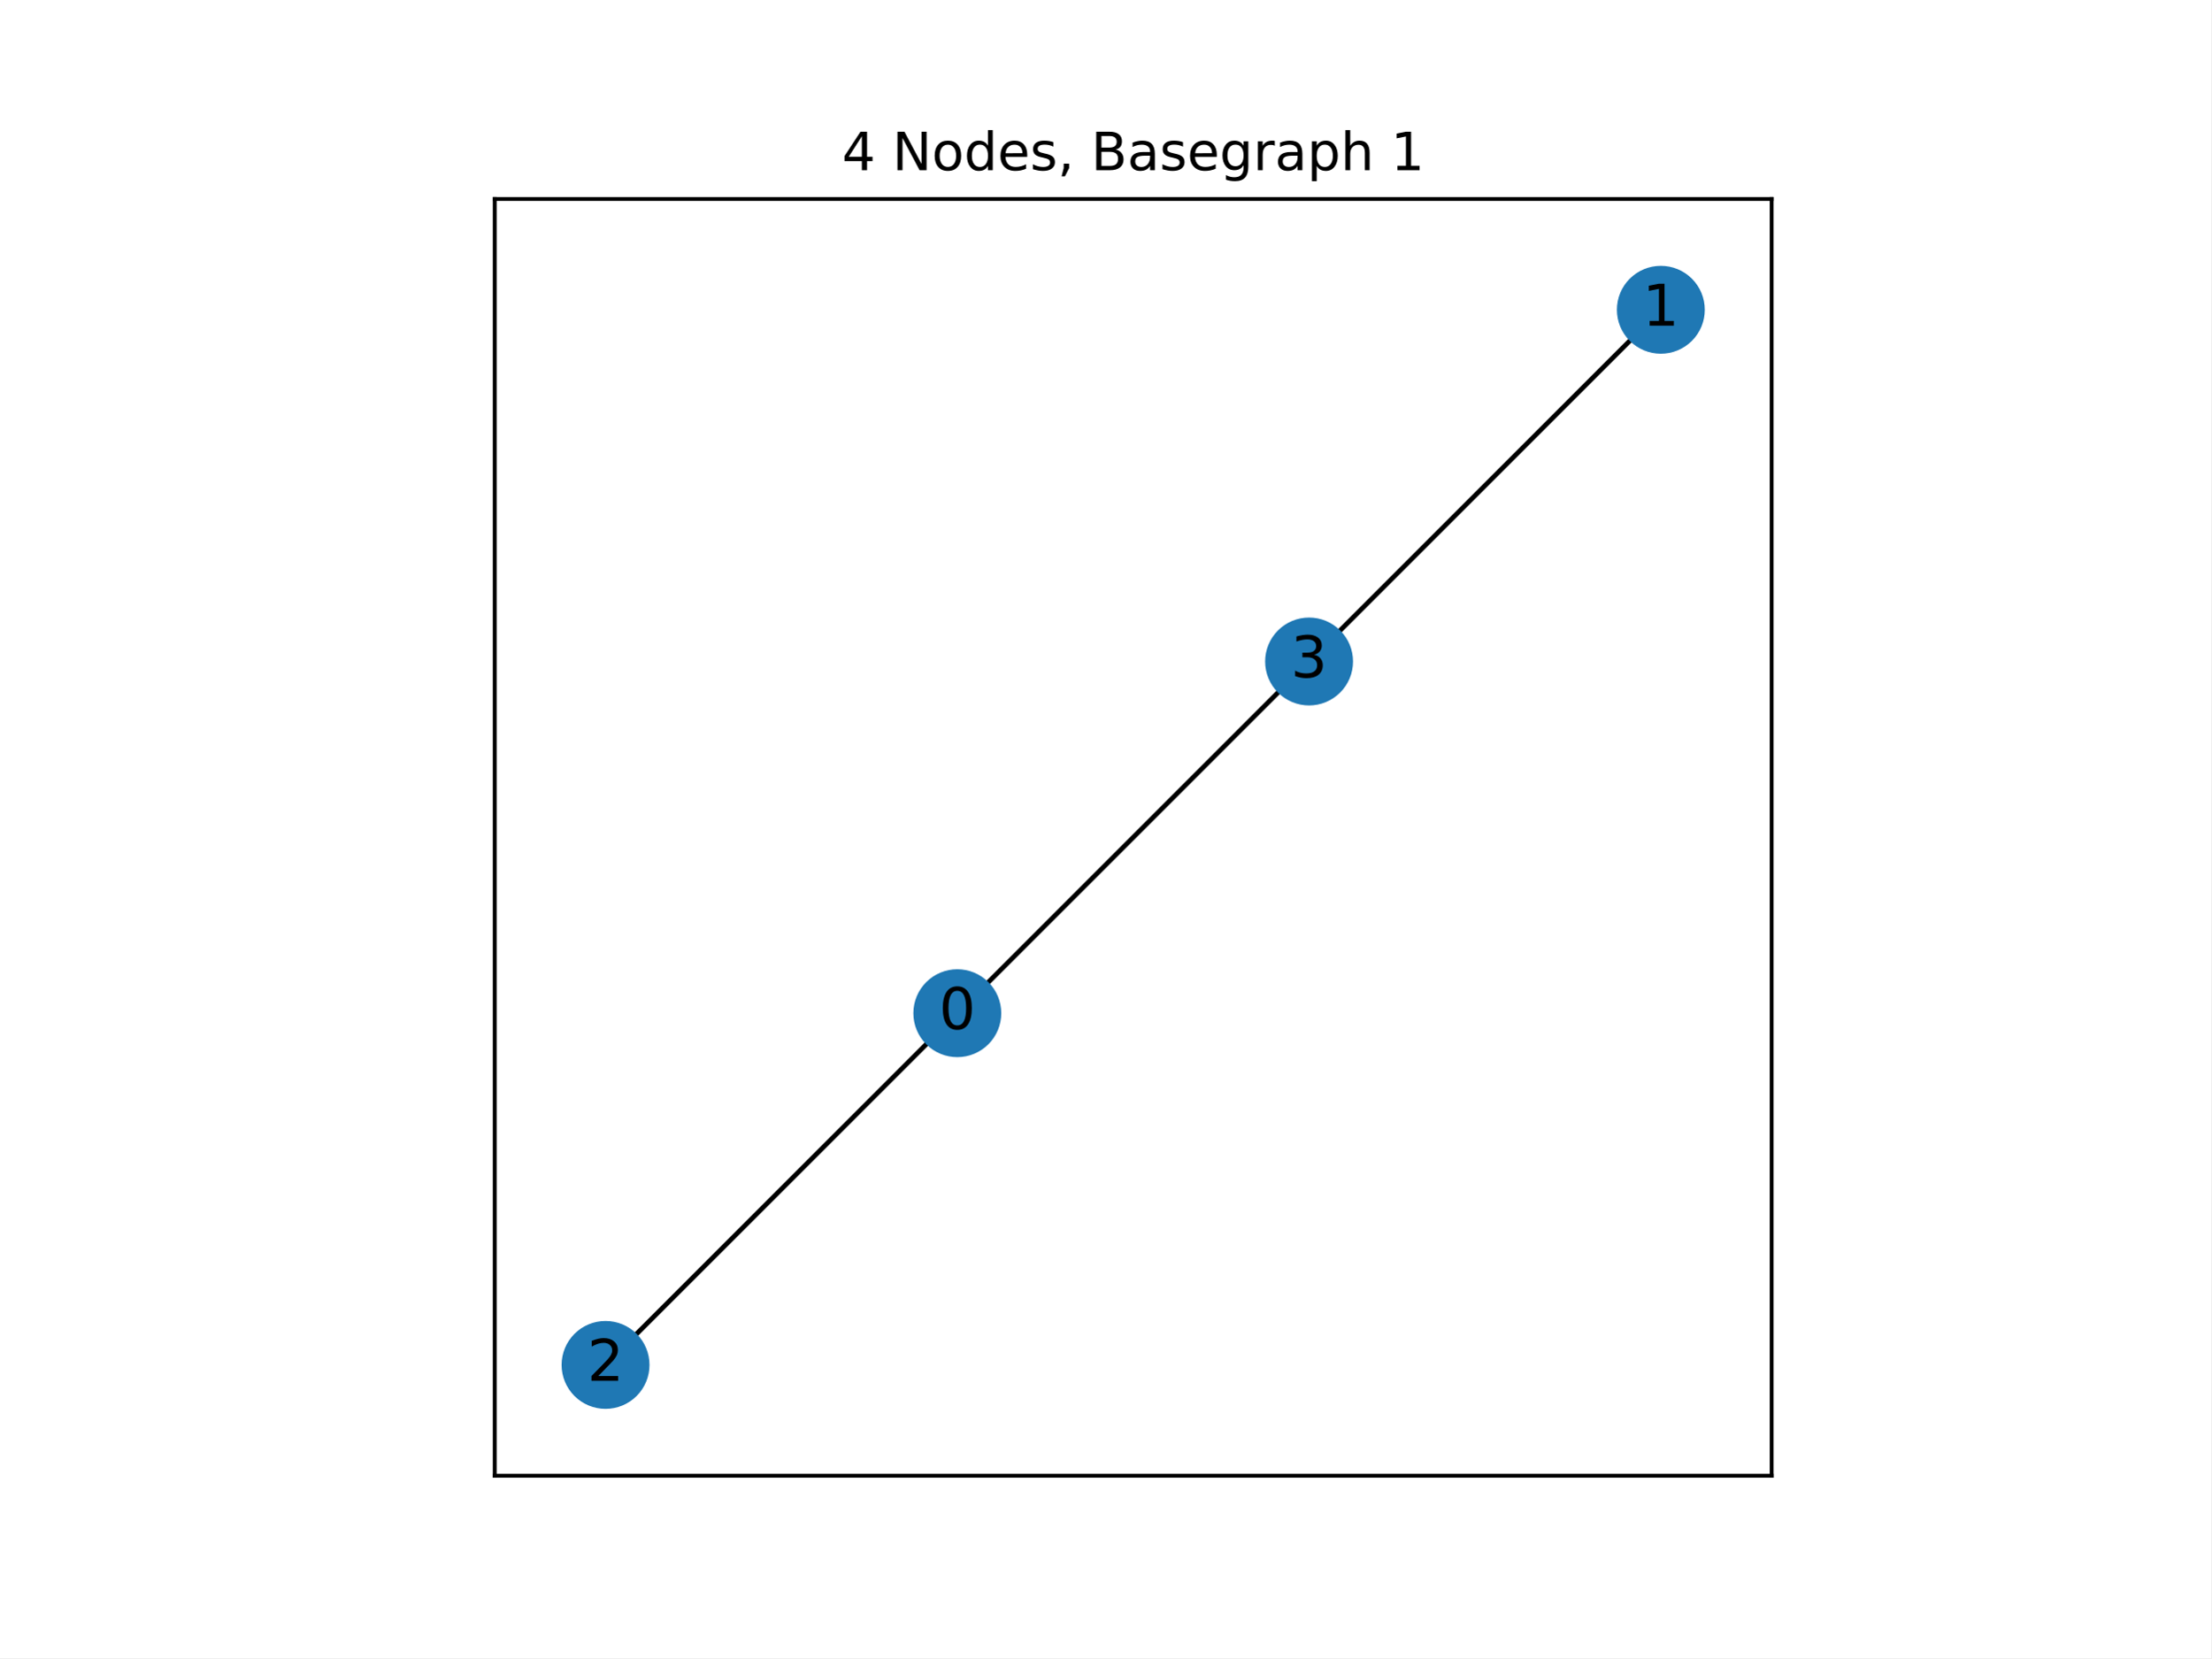
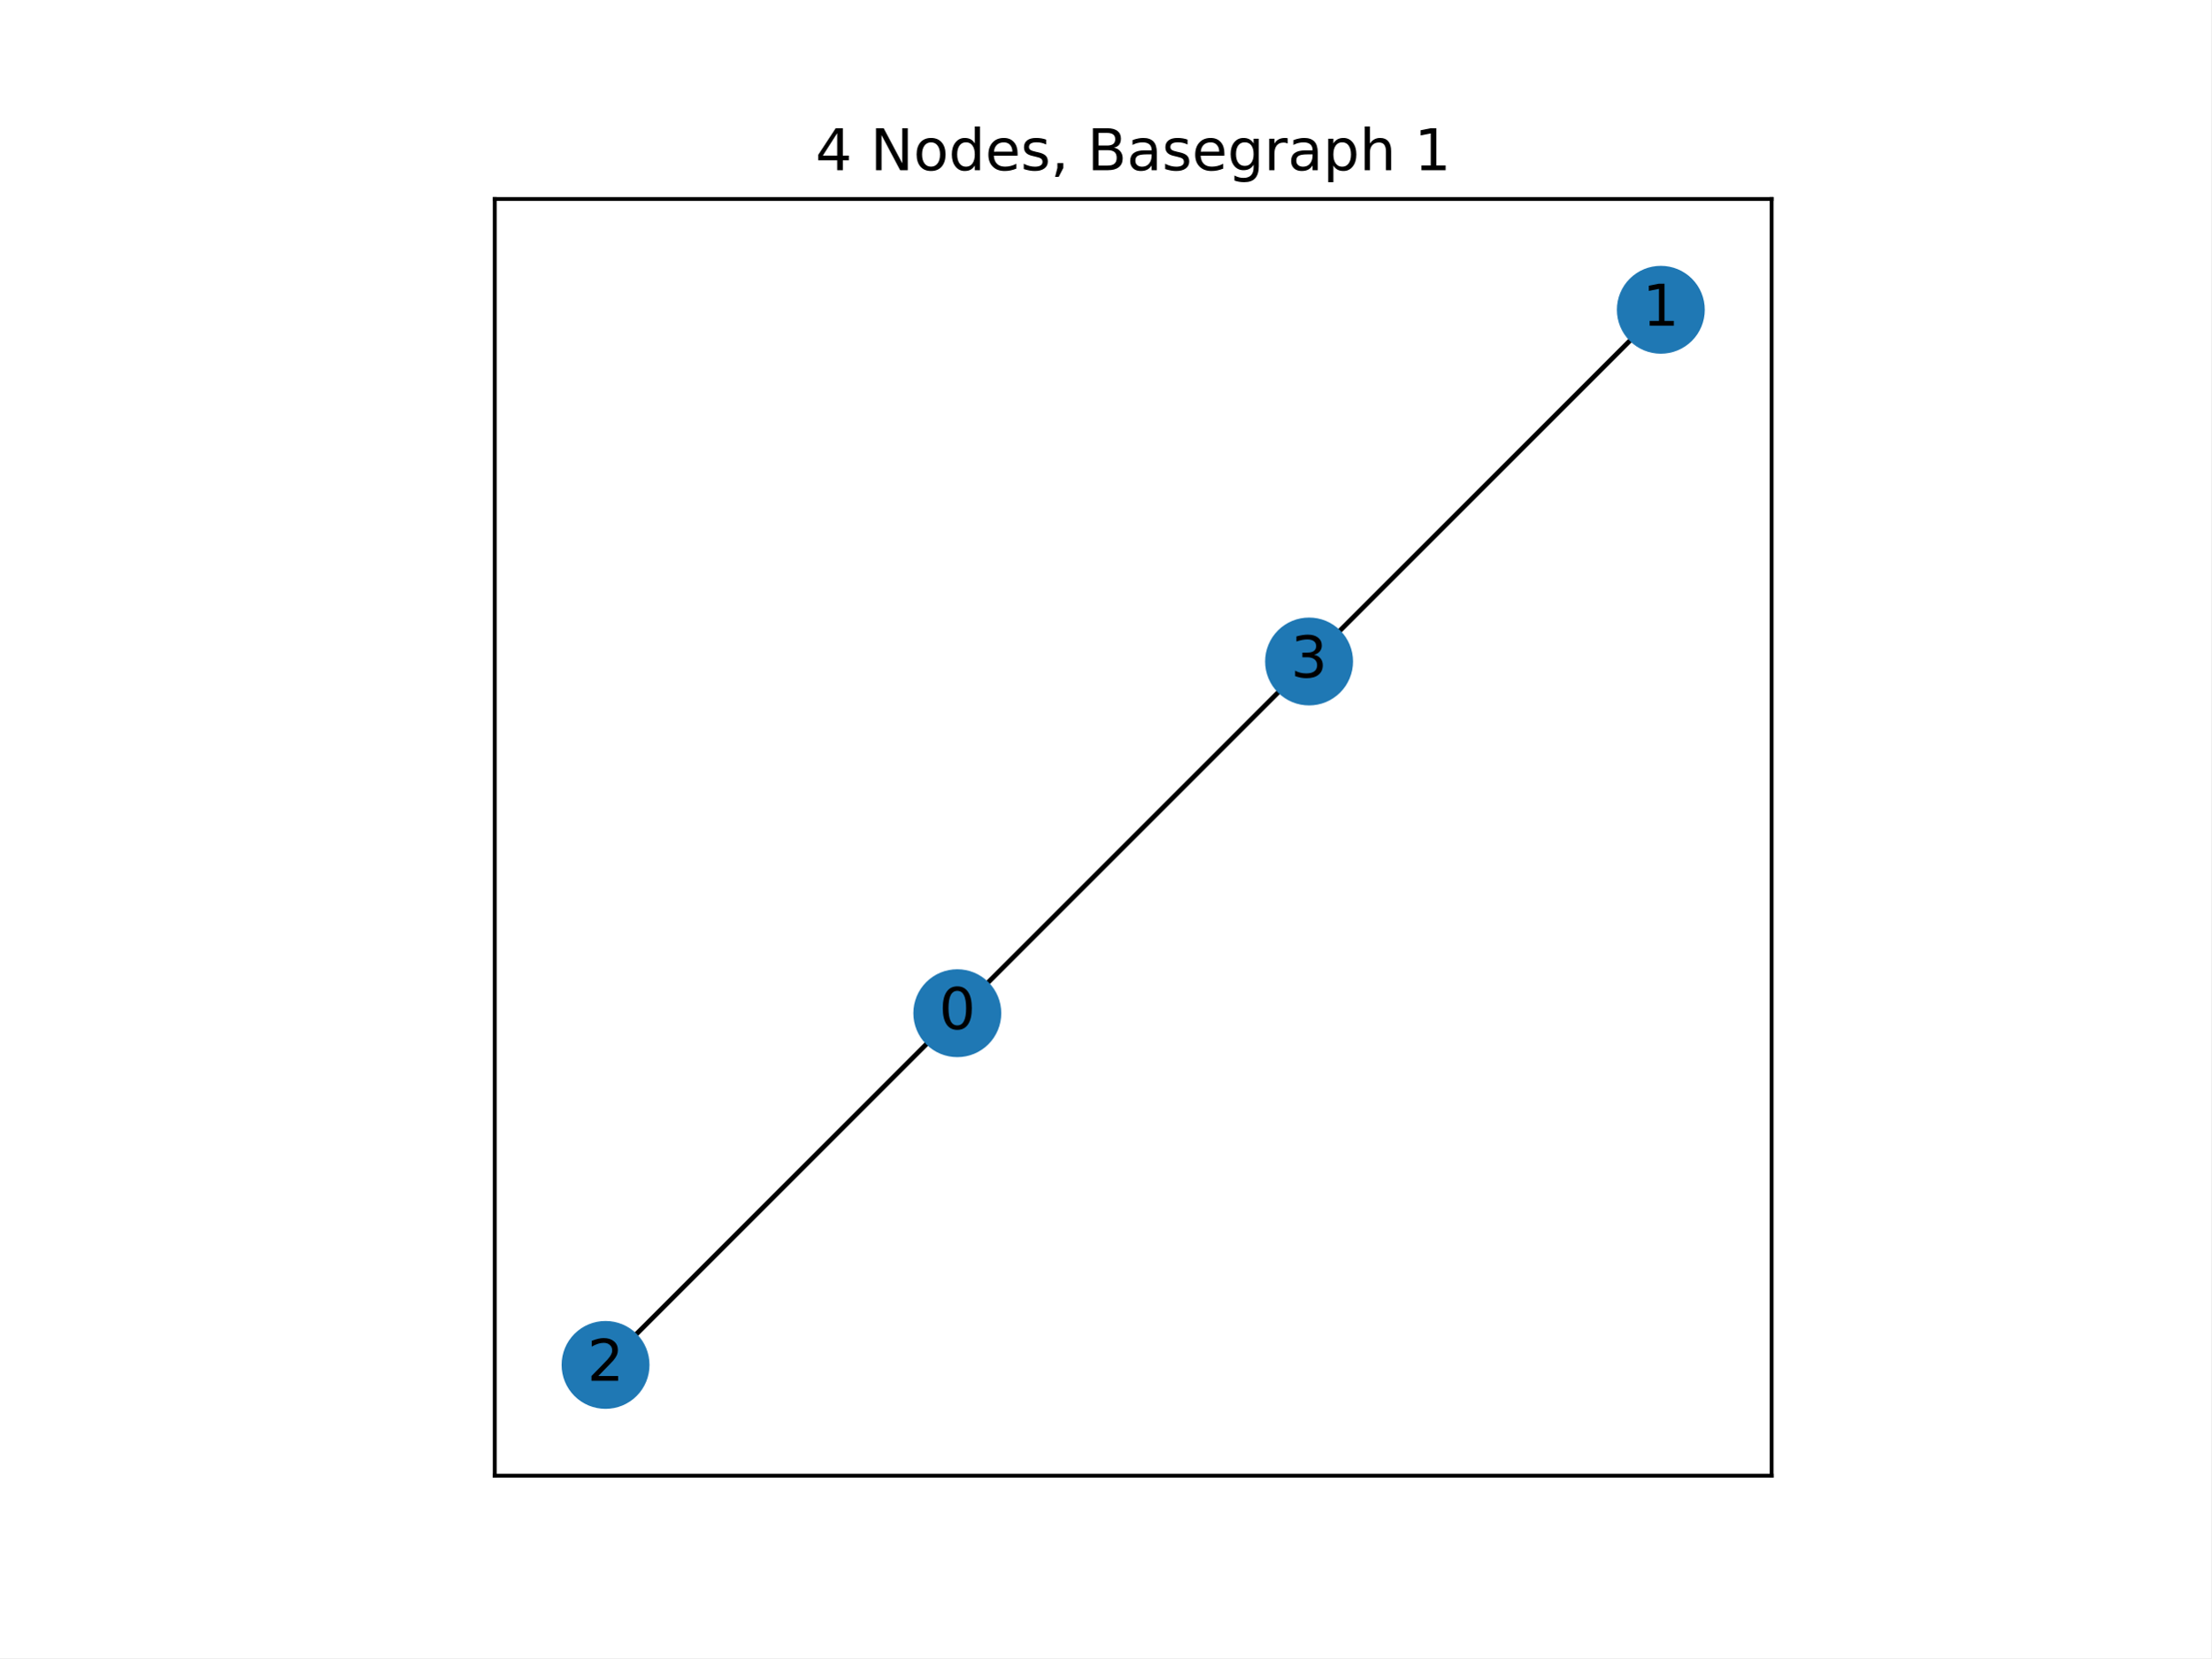
<svg xmlns="http://www.w3.org/2000/svg" xmlns:xlink="http://www.w3.org/1999/xlink" width="460.8pt" height="345.6pt" viewBox="0 0 460.8 345.6" version="1.1">
  <defs>
    <style type="text/css">*{stroke-linejoin: round; stroke-linecap: butt}</style>
  </defs>
  <g id="figure_1">
    <g id="patch_1">
      <path d="M 0 345.6  L 460.8 345.6  L 460.8 0  L 0 0  z " style="fill: #ffffff" />
    </g>
    <g id="axes_1">
      <g id="patch_2">
        <path d="M 103.104 307.584  L 369.216 307.584  L 369.216 41.472  L 103.104 41.472  z " style="fill: #ffffff" />
      </g>
      <g id="LineCollection_1">
-         <path d="M 199.505 211.183  L 126.196 284.492  " clip-path="url(#pd11bd6c689)" style="fill: none; stroke: #000000" />
-         <path d="M 199.505 211.183  L 272.815 137.873  " clip-path="url(#pd11bd6c689)" style="fill: none; stroke: #000000" />
-         <path d="M 346.124 64.564  L 272.815 137.873  " clip-path="url(#pd11bd6c689)" style="fill: none; stroke: #000000" />
+         <path d="M 199.505 211.183  L 126.196 284.492  " clip-path="url(#pf88142b792)" style="fill: none; stroke: #000000" />
+         <path d="M 199.505 211.183  L 272.815 137.873  " clip-path="url(#pf88142b792)" style="fill: none; stroke: #000000" />
+         <path d="M 346.124 64.564  L 272.815 137.873  " clip-path="url(#pf88142b792)" style="fill: none; stroke: #000000" />
      </g>
      <g id="matplotlib.axis_1">
        <g id="xtick_1" />
        <g id="xtick_2" />
        <g id="xtick_3" />
        <g id="xtick_4" />
        <g id="xtick_5" />
      </g>
      <g id="matplotlib.axis_2">
        <g id="ytick_1" />
        <g id="ytick_2" />
        <g id="ytick_3" />
        <g id="ytick_4" />
        <g id="ytick_5" />
      </g>
      <g id="PathCollection_1">
        <defs>
-           <path id="me126b31f47" d="M 0 8.66  C 2.297 8.66 4.5 7.748 6.124 6.124  C 7.748 4.5 8.66 2.297 8.66 0  C 8.66 -2.297 7.748 -4.5 6.124 -6.124  C 4.5 -7.748 2.297 -8.66 0 -8.66  C -2.297 -8.66 -4.5 -7.748 -6.124 -6.124  C -7.748 -4.5 -8.66 -2.297 -8.66 0  C -8.66 2.297 -7.748 4.5 -6.124 6.124  C -4.5 7.748 -2.297 8.66 0 8.66  z " style="stroke: #1f78b4" />
+           <path id="mb47e2f1e0c" d="M 0 8.66  C 2.297 8.66 4.5 7.748 6.124 6.124  C 7.748 4.5 8.66 2.297 8.66 0  C 8.66 -2.297 7.748 -4.5 6.124 -6.124  C 4.5 -7.748 2.297 -8.66 0 -8.66  C -2.297 -8.66 -4.5 -7.748 -6.124 -6.124  C -7.748 -4.5 -8.66 -2.297 -8.66 0  C -8.66 2.297 -7.748 4.5 -6.124 6.124  C -4.5 7.748 -2.297 8.66 0 8.66  z " style="stroke: #1f78b4" />
        </defs>
-         <g clip-path="url(#pd11bd6c689)">
-           <use xlink:href="#me126b31f47" x="199.505" y="211.183" style="fill: #1f78b4; stroke: #1f78b4" />
-           <use xlink:href="#me126b31f47" x="346.124" y="64.564" style="fill: #1f78b4; stroke: #1f78b4" />
-           <use xlink:href="#me126b31f47" x="126.196" y="284.492" style="fill: #1f78b4; stroke: #1f78b4" />
-           <use xlink:href="#me126b31f47" x="272.815" y="137.873" style="fill: #1f78b4; stroke: #1f78b4" />
+         <g clip-path="url(#pf88142b792)">
+           <use xlink:href="#mb47e2f1e0c" x="199.505" y="211.183" style="fill: #1f78b4; stroke: #1f78b4" />
+           <use xlink:href="#mb47e2f1e0c" x="346.124" y="64.564" style="fill: #1f78b4; stroke: #1f78b4" />
+           <use xlink:href="#mb47e2f1e0c" x="126.196" y="284.492" style="fill: #1f78b4; stroke: #1f78b4" />
+           <use xlink:href="#mb47e2f1e0c" x="272.815" y="137.873" style="fill: #1f78b4; stroke: #1f78b4" />
        </g>
      </g>
      <g id="patch_3">
        <path d="M 103.104 307.584  L 103.104 41.472  " style="fill: none; stroke: #000000; stroke-width: 0.8; stroke-linejoin: miter; stroke-linecap: square" />
      </g>
      <g id="patch_4">
        <path d="M 369.216 307.584  L 369.216 41.472  " style="fill: none; stroke: #000000; stroke-width: 0.8; stroke-linejoin: miter; stroke-linecap: square" />
      </g>
      <g id="patch_5">
        <path d="M 103.104 307.584  L 369.216 307.584  " style="fill: none; stroke: #000000; stroke-width: 0.8; stroke-linejoin: miter; stroke-linecap: square" />
      </g>
      <g id="patch_6">
        <path d="M 103.104 41.472  L 369.216 41.472  " style="fill: none; stroke: #000000; stroke-width: 0.8; stroke-linejoin: miter; stroke-linecap: square" />
      </g>
      <g id="text_1">
-         <g clip-path="url(#pd11bd6c689)">
+         <g clip-path="url(#pf88142b792)">
          <g transform="translate(195.688 214.4938)scale(0.12 -0.12)">
            <defs>
              <path id="DejaVuSans-30" d="M 2034 4250  Q 1547 4250 1301 3770  Q 1056 3291 1056 2328  Q 1056 1369 1301 889  Q 1547 409 2034 409  Q 2525 409 2770 889  Q 3016 1369 3016 2328  Q 3016 3291 2770 3770  Q 2525 4250 2034 4250  z M 2034 4750  Q 2819 4750 3233 4129  Q 3647 3509 3647 2328  Q 3647 1150 3233 529  Q 2819 -91 2034 -91  Q 1250 -91 836 529  Q 422 1150 422 2328  Q 422 3509 836 4129  Q 1250 4750 2034 4750  z " transform="scale(0.015625)" />
            </defs>
            <use xlink:href="#DejaVuSans-30" />
          </g>
        </g>
      </g>
      <g id="text_2">
-         <g clip-path="url(#pd11bd6c689)">
+         <g clip-path="url(#pf88142b792)">
          <g transform="translate(342.3061 67.87561)scale(0.12 -0.12)">
            <defs>
              <path id="DejaVuSans-31" d="M 794 531  L 1825 531  L 1825 4091  L 703 3866  L 703 4441  L 1819 4666  L 2450 4666  L 2450 531  L 3481 531  L 3481 0  L 794 0  L 794 531  z " transform="scale(0.015625)" />
            </defs>
            <use xlink:href="#DejaVuSans-31" />
          </g>
        </g>
      </g>
      <g id="text_3">
-         <g clip-path="url(#pd11bd6c689)">
+         <g clip-path="url(#pf88142b792)">
          <g transform="translate(122.3789 287.8029)scale(0.12 -0.12)">
            <defs>
              <path id="DejaVuSans-32" d="M 1228 531  L 3431 531  L 3431 0  L 469 0  L 469 531  Q 828 903 1448 1529  Q 2069 2156 2228 2338  Q 2531 2678 2651 2914  Q 2772 3150 2772 3378  Q 2772 3750 2511 3984  Q 2250 4219 1831 4219  Q 1534 4219 1204 4116  Q 875 4013 500 3803  L 500 4441  Q 881 4594 1212 4672  Q 1544 4750 1819 4750  Q 2544 4750 2975 4387  Q 3406 4025 3406 3419  Q 3406 3131 3298 2873  Q 3191 2616 2906 2266  Q 2828 2175 2409 1742  Q 1991 1309 1228 531  z " transform="scale(0.015625)" />
            </defs>
            <use xlink:href="#DejaVuSans-32" />
          </g>
        </g>
      </g>
      <g id="text_4">
-         <g clip-path="url(#pd11bd6c689)">
+         <g clip-path="url(#pf88142b792)">
          <g transform="translate(268.997 141.1847)scale(0.12 -0.12)">
            <defs>
              <path id="DejaVuSans-33" d="M 2597 2516  Q 3050 2419 3304 2112  Q 3559 1806 3559 1356  Q 3559 666 3084 287  Q 2609 -91 1734 -91  Q 1441 -91 1130 -33  Q 819 25 488 141  L 488 750  Q 750 597 1062 519  Q 1375 441 1716 441  Q 2309 441 2620 675  Q 2931 909 2931 1356  Q 2931 1769 2642 2001  Q 2353 2234 1838 2234  L 1294 2234  L 1294 2753  L 1863 2753  Q 2328 2753 2575 2939  Q 2822 3125 2822 3475  Q 2822 3834 2567 4026  Q 2313 4219 1838 4219  Q 1578 4219 1281 4162  Q 984 4106 628 3988  L 628 4550  Q 988 4650 1302 4700  Q 1616 4750 1894 4750  Q 2613 4750 3031 4423  Q 3450 4097 3450 3541  Q 3450 3153 3228 2886  Q 3006 2619 2597 2516  z " transform="scale(0.015625)" />
            </defs>
            <use xlink:href="#DejaVuSans-33" />
          </g>
        </g>
      </g>
      <g id="text_5">
-         <g transform="translate(175.4546 35.472)scale(0.11 -0.11)">
+         <g transform="translate(169.9359 35.472)scale(0.12 -0.12)">
          <defs>
            <path id="DejaVuSans-34" d="M 2419 4116  L 825 1625  L 2419 1625  L 2419 4116  z M 2253 4666  L 3047 4666  L 3047 1625  L 3713 1625  L 3713 1100  L 3047 1100  L 3047 0  L 2419 0  L 2419 1100  L 313 1100  L 313 1709  L 2253 4666  z " transform="scale(0.015625)" />
            <path id="DejaVuSans-20" transform="scale(0.015625)" />
            <path id="DejaVuSans-4e" d="M 628 4666  L 1478 4666  L 3547 763  L 3547 4666  L 4159 4666  L 4159 0  L 3309 0  L 1241 3903  L 1241 0  L 628 0  L 628 4666  z " transform="scale(0.015625)" />
            <path id="DejaVuSans-6f" d="M 1959 3097  Q 1497 3097 1228 2736  Q 959 2375 959 1747  Q 959 1119 1226 758  Q 1494 397 1959 397  Q 2419 397 2687 759  Q 2956 1122 2956 1747  Q 2956 2369 2687 2733  Q 2419 3097 1959 3097  z M 1959 3584  Q 2709 3584 3137 3096  Q 3566 2609 3566 1747  Q 3566 888 3137 398  Q 2709 -91 1959 -91  Q 1206 -91 779 398  Q 353 888 353 1747  Q 353 2609 779 3096  Q 1206 3584 1959 3584  z " transform="scale(0.015625)" />
            <path id="DejaVuSans-64" d="M 2906 2969  L 2906 4863  L 3481 4863  L 3481 0  L 2906 0  L 2906 525  Q 2725 213 2448 61  Q 2172 -91 1784 -91  Q 1150 -91 751 415  Q 353 922 353 1747  Q 353 2572 751 3078  Q 1150 3584 1784 3584  Q 2172 3584 2448 3432  Q 2725 3281 2906 2969  z M 947 1747  Q 947 1113 1208 752  Q 1469 391 1925 391  Q 2381 391 2643 752  Q 2906 1113 2906 1747  Q 2906 2381 2643 2742  Q 2381 3103 1925 3103  Q 1469 3103 1208 2742  Q 947 2381 947 1747  z " transform="scale(0.015625)" />
            <path id="DejaVuSans-65" d="M 3597 1894  L 3597 1613  L 953 1613  Q 991 1019 1311 708  Q 1631 397 2203 397  Q 2534 397 2845 478  Q 3156 559 3463 722  L 3463 178  Q 3153 47 2828 -22  Q 2503 -91 2169 -91  Q 1331 -91 842 396  Q 353 884 353 1716  Q 353 2575 817 3079  Q 1281 3584 2069 3584  Q 2775 3584 3186 3129  Q 3597 2675 3597 1894  z M 3022 2063  Q 3016 2534 2758 2815  Q 2500 3097 2075 3097  Q 1594 3097 1305 2825  Q 1016 2553 972 2059  L 3022 2063  z " transform="scale(0.015625)" />
            <path id="DejaVuSans-73" d="M 2834 3397  L 2834 2853  Q 2591 2978 2328 3040  Q 2066 3103 1784 3103  Q 1356 3103 1142 2972  Q 928 2841 928 2578  Q 928 2378 1081 2264  Q 1234 2150 1697 2047  L 1894 2003  Q 2506 1872 2764 1633  Q 3022 1394 3022 966  Q 3022 478 2636 193  Q 2250 -91 1575 -91  Q 1294 -91 989 -36  Q 684 19 347 128  L 347 722  Q 666 556 975 473  Q 1284 391 1588 391  Q 1994 391 2212 530  Q 2431 669 2431 922  Q 2431 1156 2273 1281  Q 2116 1406 1581 1522  L 1381 1569  Q 847 1681 609 1914  Q 372 2147 372 2553  Q 372 3047 722 3315  Q 1072 3584 1716 3584  Q 2034 3584 2315 3537  Q 2597 3491 2834 3397  z " transform="scale(0.015625)" />
            <path id="DejaVuSans-2c" d="M 750 794  L 1409 794  L 1409 256  L 897 -744  L 494 -744  L 750 256  L 750 794  z " transform="scale(0.015625)" />
            <path id="DejaVuSans-42" d="M 1259 2228  L 1259 519  L 2272 519  Q 2781 519 3026 730  Q 3272 941 3272 1375  Q 3272 1813 3026 2020  Q 2781 2228 2272 2228  L 1259 2228  z M 1259 4147  L 1259 2741  L 2194 2741  Q 2656 2741 2882 2914  Q 3109 3088 3109 3444  Q 3109 3797 2882 3972  Q 2656 4147 2194 4147  L 1259 4147  z M 628 4666  L 2241 4666  Q 2963 4666 3353 4366  Q 3744 4066 3744 3513  Q 3744 3084 3544 2831  Q 3344 2578 2956 2516  Q 3422 2416 3680 2098  Q 3938 1781 3938 1306  Q 3938 681 3513 340  Q 3088 0 2303 0  L 628 0  L 628 4666  z " transform="scale(0.015625)" />
            <path id="DejaVuSans-61" d="M 2194 1759  Q 1497 1759 1228 1600  Q 959 1441 959 1056  Q 959 750 1161 570  Q 1363 391 1709 391  Q 2188 391 2477 730  Q 2766 1069 2766 1631  L 2766 1759  L 2194 1759  z M 3341 1997  L 3341 0  L 2766 0  L 2766 531  Q 2569 213 2275 61  Q 1981 -91 1556 -91  Q 1019 -91 701 211  Q 384 513 384 1019  Q 384 1609 779 1909  Q 1175 2209 1959 2209  L 2766 2209  L 2766 2266  Q 2766 2663 2505 2880  Q 2244 3097 1772 3097  Q 1472 3097 1187 3025  Q 903 2953 641 2809  L 641 3341  Q 956 3463 1253 3523  Q 1550 3584 1831 3584  Q 2591 3584 2966 3190  Q 3341 2797 3341 1997  z " transform="scale(0.015625)" />
            <path id="DejaVuSans-67" d="M 2906 1791  Q 2906 2416 2648 2759  Q 2391 3103 1925 3103  Q 1463 3103 1205 2759  Q 947 2416 947 1791  Q 947 1169 1205 825  Q 1463 481 1925 481  Q 2391 481 2648 825  Q 2906 1169 2906 1791  z M 3481 434  Q 3481 -459 3084 -895  Q 2688 -1331 1869 -1331  Q 1566 -1331 1297 -1286  Q 1028 -1241 775 -1147  L 775 -588  Q 1028 -725 1275 -790  Q 1522 -856 1778 -856  Q 2344 -856 2625 -561  Q 2906 -266 2906 331  L 2906 616  Q 2728 306 2450 153  Q 2172 0 1784 0  Q 1141 0 747 490  Q 353 981 353 1791  Q 353 2603 747 3093  Q 1141 3584 1784 3584  Q 2172 3584 2450 3431  Q 2728 3278 2906 2969  L 2906 3500  L 3481 3500  L 3481 434  z " transform="scale(0.015625)" />
            <path id="DejaVuSans-72" d="M 2631 2963  Q 2534 3019 2420 3045  Q 2306 3072 2169 3072  Q 1681 3072 1420 2755  Q 1159 2438 1159 1844  L 1159 0  L 581 0  L 581 3500  L 1159 3500  L 1159 2956  Q 1341 3275 1631 3429  Q 1922 3584 2338 3584  Q 2397 3584 2469 3576  Q 2541 3569 2628 3553  L 2631 2963  z " transform="scale(0.015625)" />
            <path id="DejaVuSans-70" d="M 1159 525  L 1159 -1331  L 581 -1331  L 581 3500  L 1159 3500  L 1159 2969  Q 1341 3281 1617 3432  Q 1894 3584 2278 3584  Q 2916 3584 3314 3078  Q 3713 2572 3713 1747  Q 3713 922 3314 415  Q 2916 -91 2278 -91  Q 1894 -91 1617 61  Q 1341 213 1159 525  z M 3116 1747  Q 3116 2381 2855 2742  Q 2594 3103 2138 3103  Q 1681 3103 1420 2742  Q 1159 2381 1159 1747  Q 1159 1113 1420 752  Q 1681 391 2138 391  Q 2594 391 2855 752  Q 3116 1113 3116 1747  z " transform="scale(0.015625)" />
            <path id="DejaVuSans-68" d="M 3513 2113  L 3513 0  L 2938 0  L 2938 2094  Q 2938 2591 2744 2837  Q 2550 3084 2163 3084  Q 1697 3084 1428 2787  Q 1159 2491 1159 1978  L 1159 0  L 581 0  L 581 4863  L 1159 4863  L 1159 2956  Q 1366 3272 1645 3428  Q 1925 3584 2291 3584  Q 2894 3584 3203 3211  Q 3513 2838 3513 2113  z " transform="scale(0.015625)" />
          </defs>
          <use xlink:href="#DejaVuSans-34" />
          <use xlink:href="#DejaVuSans-20" x="63.623" />
          <use xlink:href="#DejaVuSans-4e" x="95.41" />
          <use xlink:href="#DejaVuSans-6f" x="170.215" />
          <use xlink:href="#DejaVuSans-64" x="231.396" />
          <use xlink:href="#DejaVuSans-65" x="294.873" />
          <use xlink:href="#DejaVuSans-73" x="356.396" />
          <use xlink:href="#DejaVuSans-2c" x="408.496" />
          <use xlink:href="#DejaVuSans-20" x="440.283" />
          <use xlink:href="#DejaVuSans-42" x="472.07" />
          <use xlink:href="#DejaVuSans-61" x="540.674" />
          <use xlink:href="#DejaVuSans-73" x="601.953" />
          <use xlink:href="#DejaVuSans-65" x="654.053" />
          <use xlink:href="#DejaVuSans-67" x="715.576" />
          <use xlink:href="#DejaVuSans-72" x="779.053" />
          <use xlink:href="#DejaVuSans-61" x="820.166" />
          <use xlink:href="#DejaVuSans-70" x="881.445" />
          <use xlink:href="#DejaVuSans-68" x="944.922" />
          <use xlink:href="#DejaVuSans-20" x="1008.301" />
          <use xlink:href="#DejaVuSans-31" x="1040.088" />
        </g>
      </g>
    </g>
  </g>
  <defs>
-     <clipPath id="pd11bd6c689">
+     <clipPath id="pf88142b792">
      <rect x="103.104" y="41.472" width="266.112" height="266.112" />
    </clipPath>
  </defs>
</svg>
